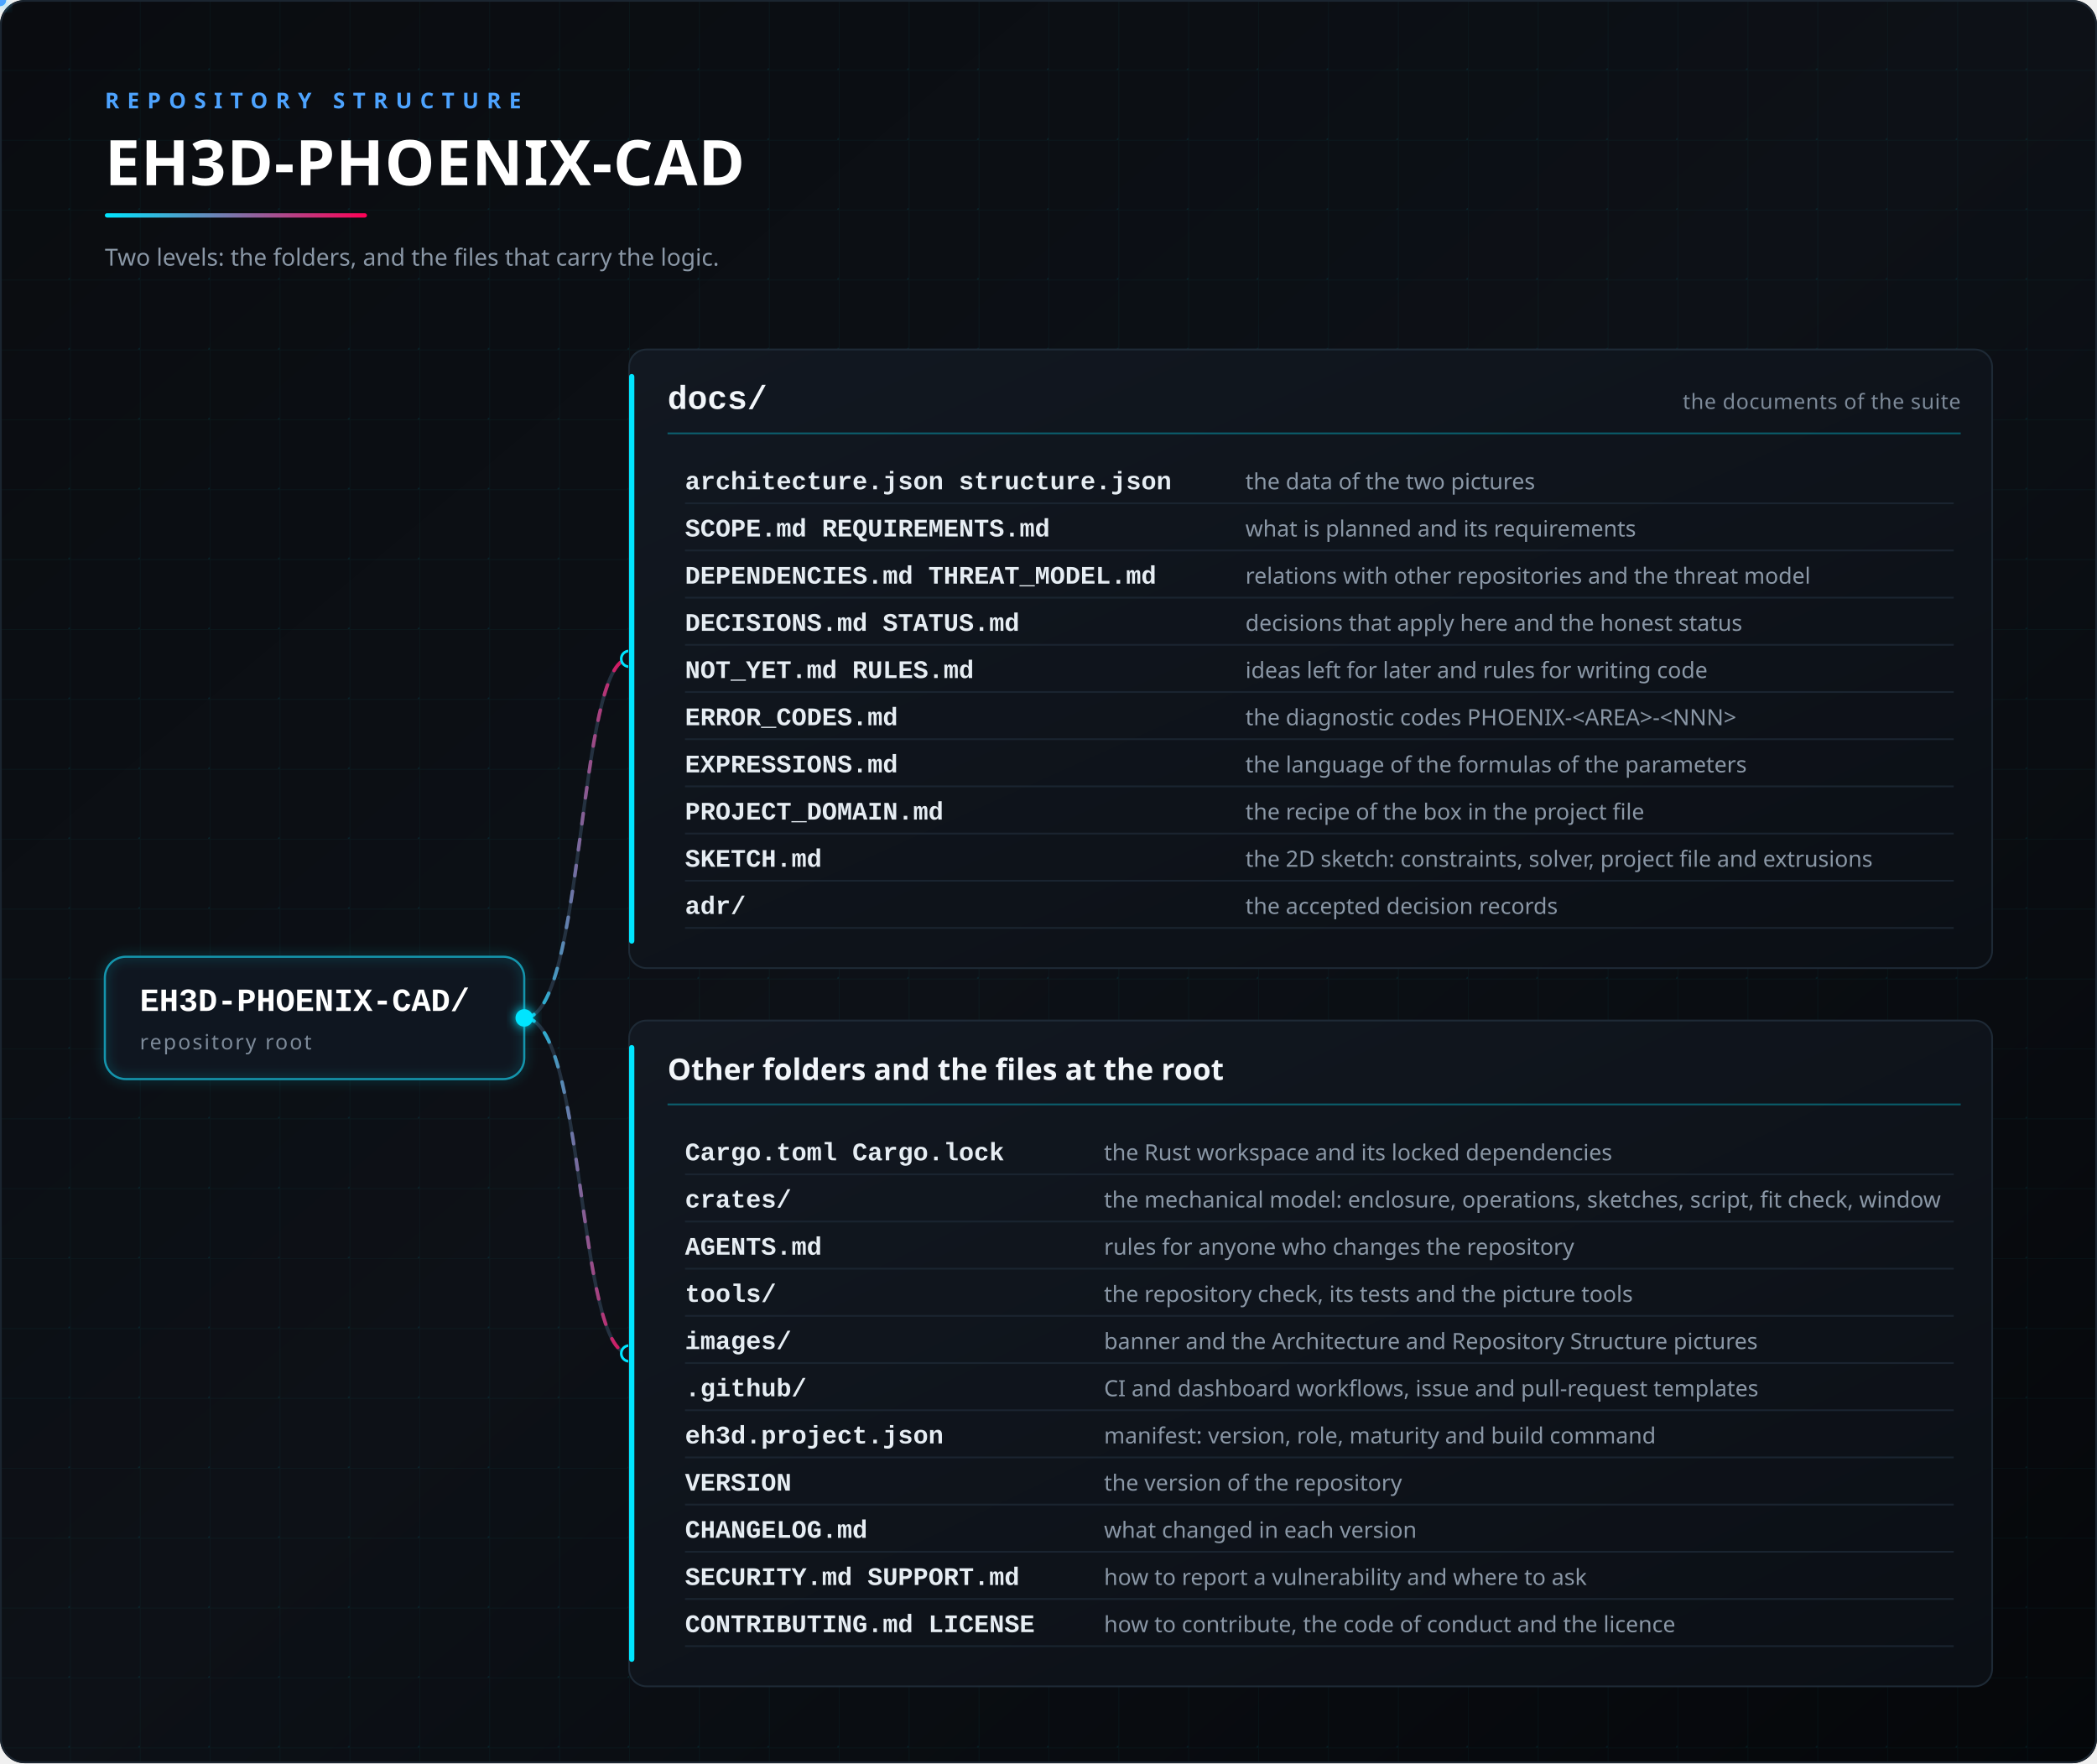
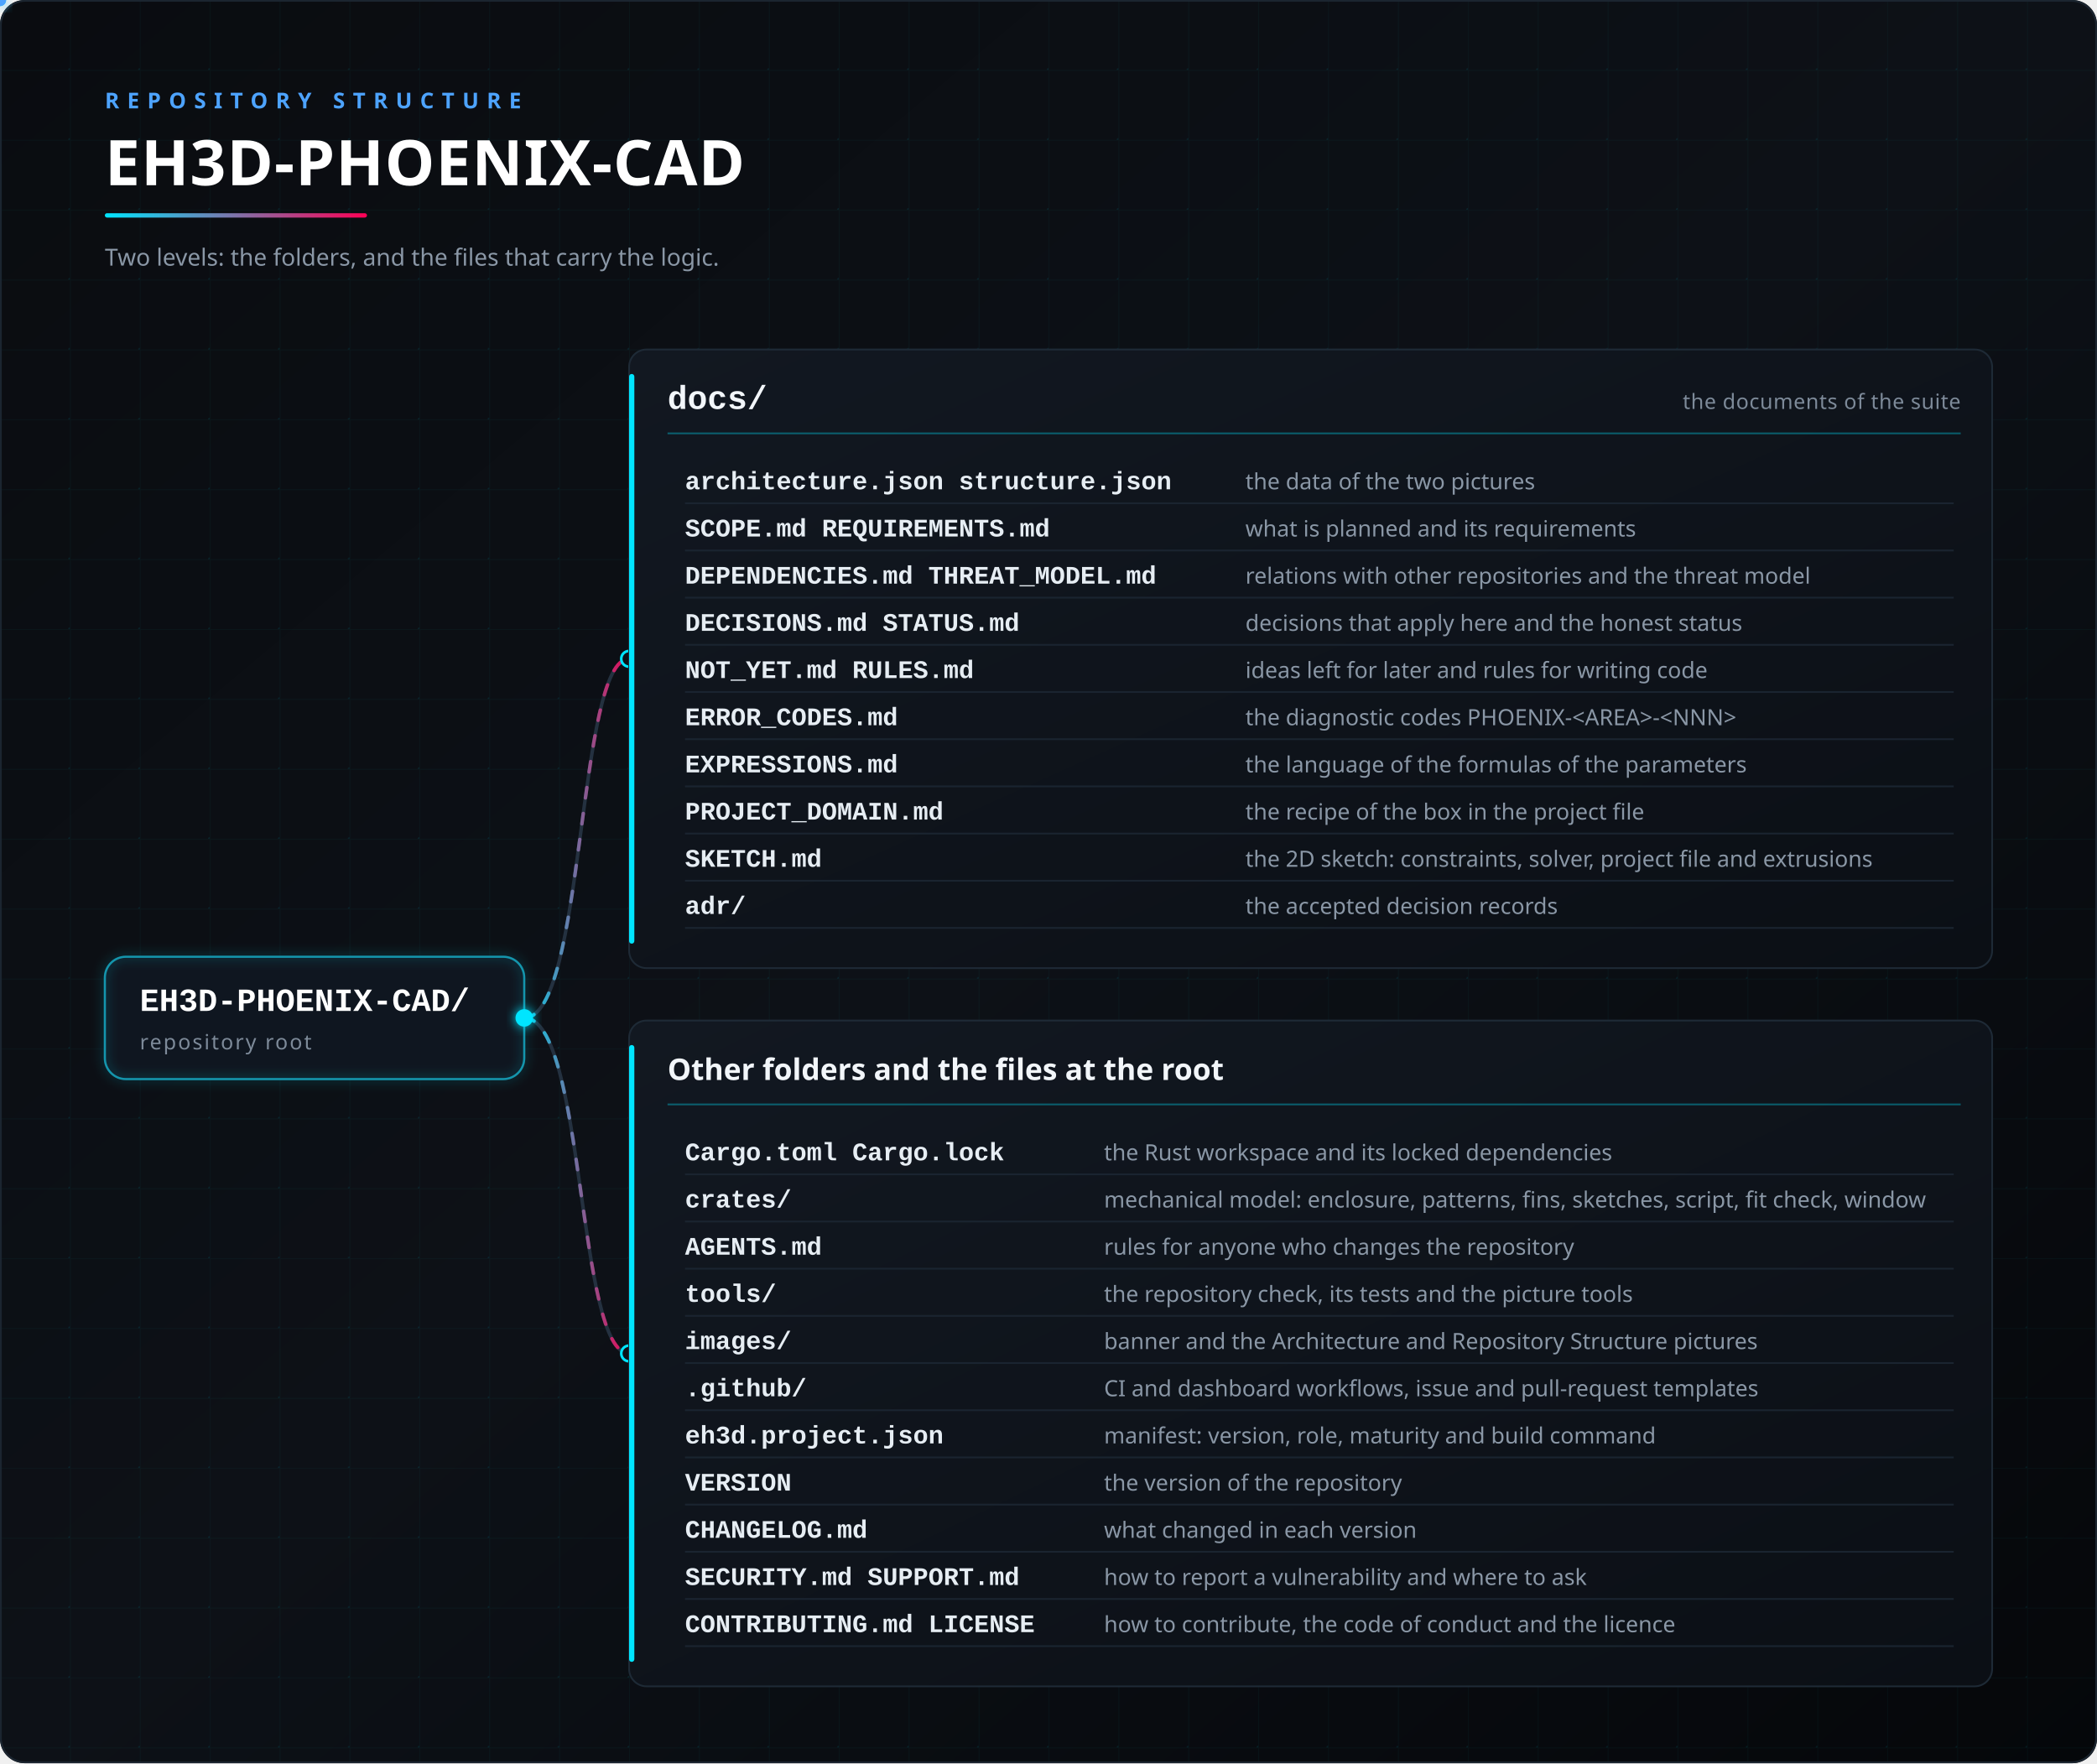
<svg xmlns="http://www.w3.org/2000/svg" viewBox="0 0 1200 1009" width="100%" role="img" aria-labelledby="t d">
  <defs>
    <linearGradient id="bg" x1="0" y1="0" x2="1" y2="1">
      <stop offset="0" stop-color="#0A0C10" />
      <stop offset="0.5" stop-color="#0D1117" />
      <stop offset="1" stop-color="#05070A" />
    </linearGradient>
    <linearGradient id="card" x1="0" y1="0" x2="1" y2="1">
      <stop offset="0" stop-color="#121821" />
      <stop offset="1" stop-color="#0B0F15" />
    </linearGradient>
    <linearGradient id="line" x1="0" y1="0" x2="1" y2="0">
      <stop offset="0" stop-color="#00E5FF" />
      <stop offset="1" stop-color="#FF0055" />
    </linearGradient>
    <filter id="glow" x="-50%" y="-50%" width="200%" height="200%">
      <feGaussianBlur stdDeviation="3" result="b" />
      <feMerge>
        <feMergeNode in="b" />
        <feMergeNode in="SourceGraphic" />
      </feMerge>
    </filter>
    <pattern id="grid" width="40" height="40" patternUnits="userSpaceOnUse">
      <path d="M40 0H0V40" fill="none" stroke="#00E5FF" stroke-opacity="0.035" />
      <circle cx="40" cy="40" r="1" fill="#00E5FF" fill-opacity="0.09" />
    </pattern>
  </defs>
  <rect width="1200" height="1009" rx="14" fill="url(#bg)" />
  <rect width="1200" height="1009" rx="14" fill="url(#grid)" />
  <rect x="0.5" y="0.5" width="1199" height="1008" rx="14" fill="none" stroke="#1B2530" />
  <text x="60" y="62" font-family="'Segoe UI','Noto Sans','Noto Sans CJK SC','Microsoft YaHei','Yu Gothic','Helvetica Neue',Helvetica,Arial,sans-serif" font-size="12.5" font-weight="600" fill="#4DA3FF" text-anchor="start" letter-spacing="4.5">REPOSITORY STRUCTURE</text>
  <text x="60" y="106" font-family="'Segoe UI','Noto Sans','Noto Sans CJK SC','Microsoft YaHei','Yu Gothic','Helvetica Neue',Helvetica,Arial,sans-serif" font-size="36" font-weight="700" fill="#FFFFFF" text-anchor="start" letter-spacing="0.5">EH3D-PHOENIX-CAD</text>
  <rect x="60" y="122" width="150" height="2.5" rx="1.25" fill="url(#line)">
    <animate attributeName="width" values="40;150;150" keyTimes="0;0.4;1" dur="3s" repeatCount="indefinite" />
  </rect>
  <text x="60" y="152" font-family="'Segoe UI','Noto Sans','Noto Sans CJK SC','Microsoft YaHei','Yu Gothic','Helvetica Neue',Helvetica,Arial,sans-serif" font-size="13.5" font-weight="400" fill="#8A97A6" text-anchor="start">Two levels: the folders, and the files that carry the logic.</text>
  <path id="c0" d="M300,582.5 C335,582.5 330,377 360,377" fill="none" stroke="#243140" stroke-width="2" />
  <path d="M300,582.5 C335,582.5 330,377 360,377" fill="none" stroke="url(#line)" stroke-width="2" stroke-linecap="round" stroke-dasharray="6 9" opacity="0.9">
    <animate attributeName="stroke-dashoffset" from="0" to="-30" dur="1.6s" repeatCount="indefinite" />
  </path>
  <circle cx="360" cy="377" r="4.5" fill="#0D1117" stroke="#00E5FF" stroke-width="1.5" />
  <path id="c1" d="M300,582.5 C335,582.5 330,774.5 360,774.5" fill="none" stroke="#243140" stroke-width="2" />
  <path d="M300,582.5 C335,582.5 330,774.5 360,774.5" fill="none" stroke="url(#line)" stroke-width="2" stroke-linecap="round" stroke-dasharray="6 9" opacity="0.9">
    <animate attributeName="stroke-dashoffset" from="0" to="-30" dur="1.6s" repeatCount="indefinite" />
  </path>
  <circle cx="360" cy="774.5" r="4.5" fill="#0D1117" stroke="#00E5FF" stroke-width="1.5" />
  <circle r="3.5" fill="#00E5FF" filter="url(#glow)">
    <animateMotion dur="3.4s" repeatCount="indefinite">
      <mpath href="#c0" />
    </animateMotion>
  </circle>
  <circle r="3.5" fill="#4DA3FF" filter="url(#glow)">
    <animateMotion dur="4.2s" repeatCount="indefinite">
      <mpath href="#c1" />
    </animateMotion>
  </circle>
  <rect x="60" y="547.5" width="240" height="70" rx="12" fill="#0F1620" stroke="#2A3A4C" stroke-width="1.2" />
  <rect x="60" y="547.5" width="240" height="70" rx="12" fill="none" stroke="#00E5FF" stroke-opacity="0.5" stroke-width="1.2" filter="url(#glow)">
    <animate attributeName="stroke-opacity" values="0.15;0.6;0.15" dur="3.6s" repeatCount="indefinite" />
  </rect>
  <text x="80" y="578.5" font-family="'JetBrains Mono','Cascadia Code','SFMono-Regular',Consolas,'Liberation Mono',monospace" font-size="18.5" font-weight="700" fill="#FFFFFF" text-anchor="start">EH3D-PHOENIX-CAD/</text>
  <text x="80" y="600.5" font-family="'Segoe UI','Noto Sans','Noto Sans CJK SC','Microsoft YaHei','Yu Gothic','Helvetica Neue',Helvetica,Arial,sans-serif" font-size="12" font-weight="400" fill="#7D8A99" text-anchor="start" letter-spacing="1">repository root</text>
  <circle cx="300" cy="582.5" r="5" fill="#00E5FF" filter="url(#glow)" />
  <rect x="360" y="200" width="780" height="354" rx="10" fill="url(#card)" stroke="#1E2A36" stroke-width="1" />
  <rect x="360" y="214" width="3" height="326" rx="1.5" fill="#00E5FF">
    <animate attributeName="opacity" values="0.55;1;0.55" dur="4s" begin="0s" repeatCount="indefinite" />
  </rect>
  <text x="382" y="234" font-family="'JetBrains Mono','Cascadia Code','SFMono-Regular',Consolas,'Liberation Mono',monospace" font-size="19" font-weight="700" fill="#F2F6FA" text-anchor="start">docs/</text>
  <text x="1122" y="234" font-family="'Segoe UI','Noto Sans','Noto Sans CJK SC','Microsoft YaHei','Yu Gothic','Helvetica Neue',Helvetica,Arial,sans-serif" font-size="12" font-weight="400" fill="#7D8A99" text-anchor="end" letter-spacing="0.3">the documents of the suite</text>
  <line x1="382" y1="248" x2="1122" y2="248" stroke="#00E5FF" stroke-opacity="0.35" stroke-width="1" />
  <text x="392" y="280" font-family="'JetBrains Mono','Cascadia Code','SFMono-Regular',Consolas,'Liberation Mono',monospace" font-size="14.5" font-weight="600" fill="#E6EDF3" text-anchor="start">architecture.json  structure.json</text>
  <text x="712.67" y="280" font-family="'Segoe UI','Noto Sans','Noto Sans CJK SC','Microsoft YaHei','Yu Gothic','Helvetica Neue',Helvetica,Arial,sans-serif" font-size="12.8" font-weight="400" fill="#8A97A6" text-anchor="start">the data of the two pictures</text>
  <line x1="392" y1="288" x2="1118" y2="288" stroke="#1A2430" stroke-width="1" />
  <text x="392" y="307" font-family="'JetBrains Mono','Cascadia Code','SFMono-Regular',Consolas,'Liberation Mono',monospace" font-size="14.5" font-weight="600" fill="#E6EDF3" text-anchor="start">SCOPE.md  REQUIREMENTS.md</text>
  <text x="712.67" y="307" font-family="'Segoe UI','Noto Sans','Noto Sans CJK SC','Microsoft YaHei','Yu Gothic','Helvetica Neue',Helvetica,Arial,sans-serif" font-size="12.8" font-weight="400" fill="#8A97A6" text-anchor="start">what is planned and its requirements</text>
  <line x1="392" y1="315" x2="1118" y2="315" stroke="#1A2430" stroke-width="1" />
  <text x="392" y="334" font-family="'JetBrains Mono','Cascadia Code','SFMono-Regular',Consolas,'Liberation Mono',monospace" font-size="14.5" font-weight="600" fill="#E6EDF3" text-anchor="start">DEPENDENCIES.md  THREAT_MODEL.md</text>
  <text x="712.67" y="334" font-family="'Segoe UI','Noto Sans','Noto Sans CJK SC','Microsoft YaHei','Yu Gothic','Helvetica Neue',Helvetica,Arial,sans-serif" font-size="12.8" font-weight="400" fill="#8A97A6" text-anchor="start">relations with other repositories and the threat model</text>
  <line x1="392" y1="342" x2="1118" y2="342" stroke="#1A2430" stroke-width="1" />
  <text x="392" y="361" font-family="'JetBrains Mono','Cascadia Code','SFMono-Regular',Consolas,'Liberation Mono',monospace" font-size="14.5" font-weight="600" fill="#E6EDF3" text-anchor="start">DECISIONS.md  STATUS.md</text>
  <text x="712.67" y="361" font-family="'Segoe UI','Noto Sans','Noto Sans CJK SC','Microsoft YaHei','Yu Gothic','Helvetica Neue',Helvetica,Arial,sans-serif" font-size="12.8" font-weight="400" fill="#8A97A6" text-anchor="start">decisions that apply here and the honest status</text>
  <line x1="392" y1="369" x2="1118" y2="369" stroke="#1A2430" stroke-width="1" />
  <text x="392" y="388" font-family="'JetBrains Mono','Cascadia Code','SFMono-Regular',Consolas,'Liberation Mono',monospace" font-size="14.5" font-weight="600" fill="#E6EDF3" text-anchor="start">NOT_YET.md  RULES.md</text>
  <text x="712.67" y="388" font-family="'Segoe UI','Noto Sans','Noto Sans CJK SC','Microsoft YaHei','Yu Gothic','Helvetica Neue',Helvetica,Arial,sans-serif" font-size="12.8" font-weight="400" fill="#8A97A6" text-anchor="start">ideas left for later and rules for writing code</text>
  <line x1="392" y1="396" x2="1118" y2="396" stroke="#1A2430" stroke-width="1" />
  <text x="392" y="415" font-family="'JetBrains Mono','Cascadia Code','SFMono-Regular',Consolas,'Liberation Mono',monospace" font-size="14.5" font-weight="600" fill="#E6EDF3" text-anchor="start">ERROR_CODES.md</text>
  <text x="712.67" y="415" font-family="'Segoe UI','Noto Sans','Noto Sans CJK SC','Microsoft YaHei','Yu Gothic','Helvetica Neue',Helvetica,Arial,sans-serif" font-size="12.8" font-weight="400" fill="#8A97A6" text-anchor="start">the diagnostic codes PHOENIX-&lt;AREA&gt;-&lt;NNN&gt;</text>
  <line x1="392" y1="423" x2="1118" y2="423" stroke="#1A2430" stroke-width="1" />
  <text x="392" y="442" font-family="'JetBrains Mono','Cascadia Code','SFMono-Regular',Consolas,'Liberation Mono',monospace" font-size="14.5" font-weight="600" fill="#E6EDF3" text-anchor="start">EXPRESSIONS.md</text>
  <text x="712.67" y="442" font-family="'Segoe UI','Noto Sans','Noto Sans CJK SC','Microsoft YaHei','Yu Gothic','Helvetica Neue',Helvetica,Arial,sans-serif" font-size="12.8" font-weight="400" fill="#8A97A6" text-anchor="start">the language of the formulas of the parameters</text>
  <line x1="392" y1="450" x2="1118" y2="450" stroke="#1A2430" stroke-width="1" />
  <text x="392" y="469" font-family="'JetBrains Mono','Cascadia Code','SFMono-Regular',Consolas,'Liberation Mono',monospace" font-size="14.5" font-weight="600" fill="#E6EDF3" text-anchor="start">PROJECT_DOMAIN.md</text>
  <text x="712.67" y="469" font-family="'Segoe UI','Noto Sans','Noto Sans CJK SC','Microsoft YaHei','Yu Gothic','Helvetica Neue',Helvetica,Arial,sans-serif" font-size="12.8" font-weight="400" fill="#8A97A6" text-anchor="start">the recipe of the box in the project file</text>
  <line x1="392" y1="477" x2="1118" y2="477" stroke="#1A2430" stroke-width="1" />
  <text x="392" y="496" font-family="'JetBrains Mono','Cascadia Code','SFMono-Regular',Consolas,'Liberation Mono',monospace" font-size="14.5" font-weight="600" fill="#E6EDF3" text-anchor="start">SKETCH.md</text>
  <text x="712.67" y="496" font-family="'Segoe UI','Noto Sans','Noto Sans CJK SC','Microsoft YaHei','Yu Gothic','Helvetica Neue',Helvetica,Arial,sans-serif" font-size="12.8" font-weight="400" fill="#8A97A6" text-anchor="start">the 2D sketch: constraints, solver, project file and extrusions</text>
  <line x1="392" y1="504" x2="1118" y2="504" stroke="#1A2430" stroke-width="1" />
  <text x="392" y="523" font-family="'JetBrains Mono','Cascadia Code','SFMono-Regular',Consolas,'Liberation Mono',monospace" font-size="14.5" font-weight="600" fill="#E6EDF3" text-anchor="start">adr/</text>
  <text x="712.67" y="523" font-family="'Segoe UI','Noto Sans','Noto Sans CJK SC','Microsoft YaHei','Yu Gothic','Helvetica Neue',Helvetica,Arial,sans-serif" font-size="12.8" font-weight="400" fill="#8A97A6" text-anchor="start">the accepted decision records</text>
  <line x1="392" y1="531" x2="1118" y2="531" stroke="#1A2430" stroke-width="1" />
  <rect x="360" y="584" width="780" height="381" rx="10" fill="url(#card)" stroke="#1E2A36" stroke-width="1" />
  <rect x="360" y="598" width="3" height="353" rx="1.5" fill="#00E5FF">
    <animate attributeName="opacity" values="0.55;1;0.55" dur="4s" begin="0.6s" repeatCount="indefinite" />
  </rect>
  <text x="382" y="618" font-family="'Segoe UI','Noto Sans','Noto Sans CJK SC','Microsoft YaHei','Yu Gothic','Helvetica Neue',Helvetica,Arial,sans-serif" font-size="17" font-weight="700" fill="#F2F6FA" text-anchor="start">Other folders and the files at the root</text>
  <line x1="382" y1="632" x2="1122" y2="632" stroke="#00E5FF" stroke-opacity="0.35" stroke-width="1" />
  <text x="392" y="664" font-family="'JetBrains Mono','Cascadia Code','SFMono-Regular',Consolas,'Liberation Mono',monospace" font-size="14.5" font-weight="600" fill="#E6EDF3" text-anchor="start">Cargo.toml  Cargo.lock</text>
  <text x="631.76" y="664" font-family="'Segoe UI','Noto Sans','Noto Sans CJK SC','Microsoft YaHei','Yu Gothic','Helvetica Neue',Helvetica,Arial,sans-serif" font-size="12.8" font-weight="400" fill="#8A97A6" text-anchor="start">the Rust workspace and its locked dependencies</text>
  <line x1="392" y1="672" x2="1118" y2="672" stroke="#1A2430" stroke-width="1" />
  <text x="392" y="691" font-family="'JetBrains Mono','Cascadia Code','SFMono-Regular',Consolas,'Liberation Mono',monospace" font-size="14.5" font-weight="600" fill="#E6EDF3" text-anchor="start">crates/</text>
-   <text x="631.76" y="691" font-family="'Segoe UI','Noto Sans','Noto Sans CJK SC','Microsoft YaHei','Yu Gothic','Helvetica Neue',Helvetica,Arial,sans-serif" font-size="12.8" font-weight="400" fill="#8A97A6" text-anchor="start">the mechanical model: enclosure, operations, sketches, script, fit check, window</text>
+   <text x="631.76" y="691" font-family="'Segoe UI','Noto Sans','Noto Sans CJK SC','Microsoft YaHei','Yu Gothic','Helvetica Neue',Helvetica,Arial,sans-serif" font-size="12.8" font-weight="400" fill="#8A97A6" text-anchor="start">mechanical model: enclosure, patterns, fins, sketches, script, fit check, window</text>
  <line x1="392" y1="699" x2="1118" y2="699" stroke="#1A2430" stroke-width="1" />
  <text x="392" y="718" font-family="'JetBrains Mono','Cascadia Code','SFMono-Regular',Consolas,'Liberation Mono',monospace" font-size="14.5" font-weight="600" fill="#E6EDF3" text-anchor="start">AGENTS.md</text>
  <text x="631.76" y="718" font-family="'Segoe UI','Noto Sans','Noto Sans CJK SC','Microsoft YaHei','Yu Gothic','Helvetica Neue',Helvetica,Arial,sans-serif" font-size="12.8" font-weight="400" fill="#8A97A6" text-anchor="start">rules for anyone who changes the repository</text>
  <line x1="392" y1="726" x2="1118" y2="726" stroke="#1A2430" stroke-width="1" />
  <text x="392" y="745" font-family="'JetBrains Mono','Cascadia Code','SFMono-Regular',Consolas,'Liberation Mono',monospace" font-size="14.5" font-weight="600" fill="#E6EDF3" text-anchor="start">tools/</text>
  <text x="631.76" y="745" font-family="'Segoe UI','Noto Sans','Noto Sans CJK SC','Microsoft YaHei','Yu Gothic','Helvetica Neue',Helvetica,Arial,sans-serif" font-size="12.8" font-weight="400" fill="#8A97A6" text-anchor="start">the repository check, its tests and the picture tools</text>
  <line x1="392" y1="753" x2="1118" y2="753" stroke="#1A2430" stroke-width="1" />
  <text x="392" y="772" font-family="'JetBrains Mono','Cascadia Code','SFMono-Regular',Consolas,'Liberation Mono',monospace" font-size="14.5" font-weight="600" fill="#E6EDF3" text-anchor="start">images/</text>
  <text x="631.76" y="772" font-family="'Segoe UI','Noto Sans','Noto Sans CJK SC','Microsoft YaHei','Yu Gothic','Helvetica Neue',Helvetica,Arial,sans-serif" font-size="12.8" font-weight="400" fill="#8A97A6" text-anchor="start">banner and the Architecture and Repository Structure pictures</text>
  <line x1="392" y1="780" x2="1118" y2="780" stroke="#1A2430" stroke-width="1" />
  <text x="392" y="799" font-family="'JetBrains Mono','Cascadia Code','SFMono-Regular',Consolas,'Liberation Mono',monospace" font-size="14.5" font-weight="600" fill="#E6EDF3" text-anchor="start">.github/</text>
  <text x="631.76" y="799" font-family="'Segoe UI','Noto Sans','Noto Sans CJK SC','Microsoft YaHei','Yu Gothic','Helvetica Neue',Helvetica,Arial,sans-serif" font-size="12.8" font-weight="400" fill="#8A97A6" text-anchor="start">CI and dashboard workflows, issue and pull-request templates</text>
  <line x1="392" y1="807" x2="1118" y2="807" stroke="#1A2430" stroke-width="1" />
  <text x="392" y="826" font-family="'JetBrains Mono','Cascadia Code','SFMono-Regular',Consolas,'Liberation Mono',monospace" font-size="14.5" font-weight="600" fill="#E6EDF3" text-anchor="start">eh3d.project.json</text>
  <text x="631.76" y="826" font-family="'Segoe UI','Noto Sans','Noto Sans CJK SC','Microsoft YaHei','Yu Gothic','Helvetica Neue',Helvetica,Arial,sans-serif" font-size="12.8" font-weight="400" fill="#8A97A6" text-anchor="start">manifest: version, role, maturity and build command</text>
  <line x1="392" y1="834" x2="1118" y2="834" stroke="#1A2430" stroke-width="1" />
  <text x="392" y="853" font-family="'JetBrains Mono','Cascadia Code','SFMono-Regular',Consolas,'Liberation Mono',monospace" font-size="14.5" font-weight="600" fill="#E6EDF3" text-anchor="start">VERSION</text>
  <text x="631.76" y="853" font-family="'Segoe UI','Noto Sans','Noto Sans CJK SC','Microsoft YaHei','Yu Gothic','Helvetica Neue',Helvetica,Arial,sans-serif" font-size="12.8" font-weight="400" fill="#8A97A6" text-anchor="start">the version of the repository</text>
  <line x1="392" y1="861" x2="1118" y2="861" stroke="#1A2430" stroke-width="1" />
  <text x="392" y="880" font-family="'JetBrains Mono','Cascadia Code','SFMono-Regular',Consolas,'Liberation Mono',monospace" font-size="14.5" font-weight="600" fill="#E6EDF3" text-anchor="start">CHANGELOG.md</text>
  <text x="631.76" y="880" font-family="'Segoe UI','Noto Sans','Noto Sans CJK SC','Microsoft YaHei','Yu Gothic','Helvetica Neue',Helvetica,Arial,sans-serif" font-size="12.8" font-weight="400" fill="#8A97A6" text-anchor="start">what changed in each version</text>
  <line x1="392" y1="888" x2="1118" y2="888" stroke="#1A2430" stroke-width="1" />
  <text x="392" y="907" font-family="'JetBrains Mono','Cascadia Code','SFMono-Regular',Consolas,'Liberation Mono',monospace" font-size="14.5" font-weight="600" fill="#E6EDF3" text-anchor="start">SECURITY.md  SUPPORT.md</text>
  <text x="631.76" y="907" font-family="'Segoe UI','Noto Sans','Noto Sans CJK SC','Microsoft YaHei','Yu Gothic','Helvetica Neue',Helvetica,Arial,sans-serif" font-size="12.8" font-weight="400" fill="#8A97A6" text-anchor="start">how to report a vulnerability and where to ask</text>
  <line x1="392" y1="915" x2="1118" y2="915" stroke="#1A2430" stroke-width="1" />
  <text x="392" y="934" font-family="'JetBrains Mono','Cascadia Code','SFMono-Regular',Consolas,'Liberation Mono',monospace" font-size="14.5" font-weight="600" fill="#E6EDF3" text-anchor="start">CONTRIBUTING.md  LICENSE</text>
  <text x="631.76" y="934" font-family="'Segoe UI','Noto Sans','Noto Sans CJK SC','Microsoft YaHei','Yu Gothic','Helvetica Neue',Helvetica,Arial,sans-serif" font-size="12.8" font-weight="400" fill="#8A97A6" text-anchor="start">how to contribute, the code of conduct and the licence</text>
  <line x1="392" y1="942" x2="1118" y2="942" stroke="#1A2430" stroke-width="1" />
</svg>
